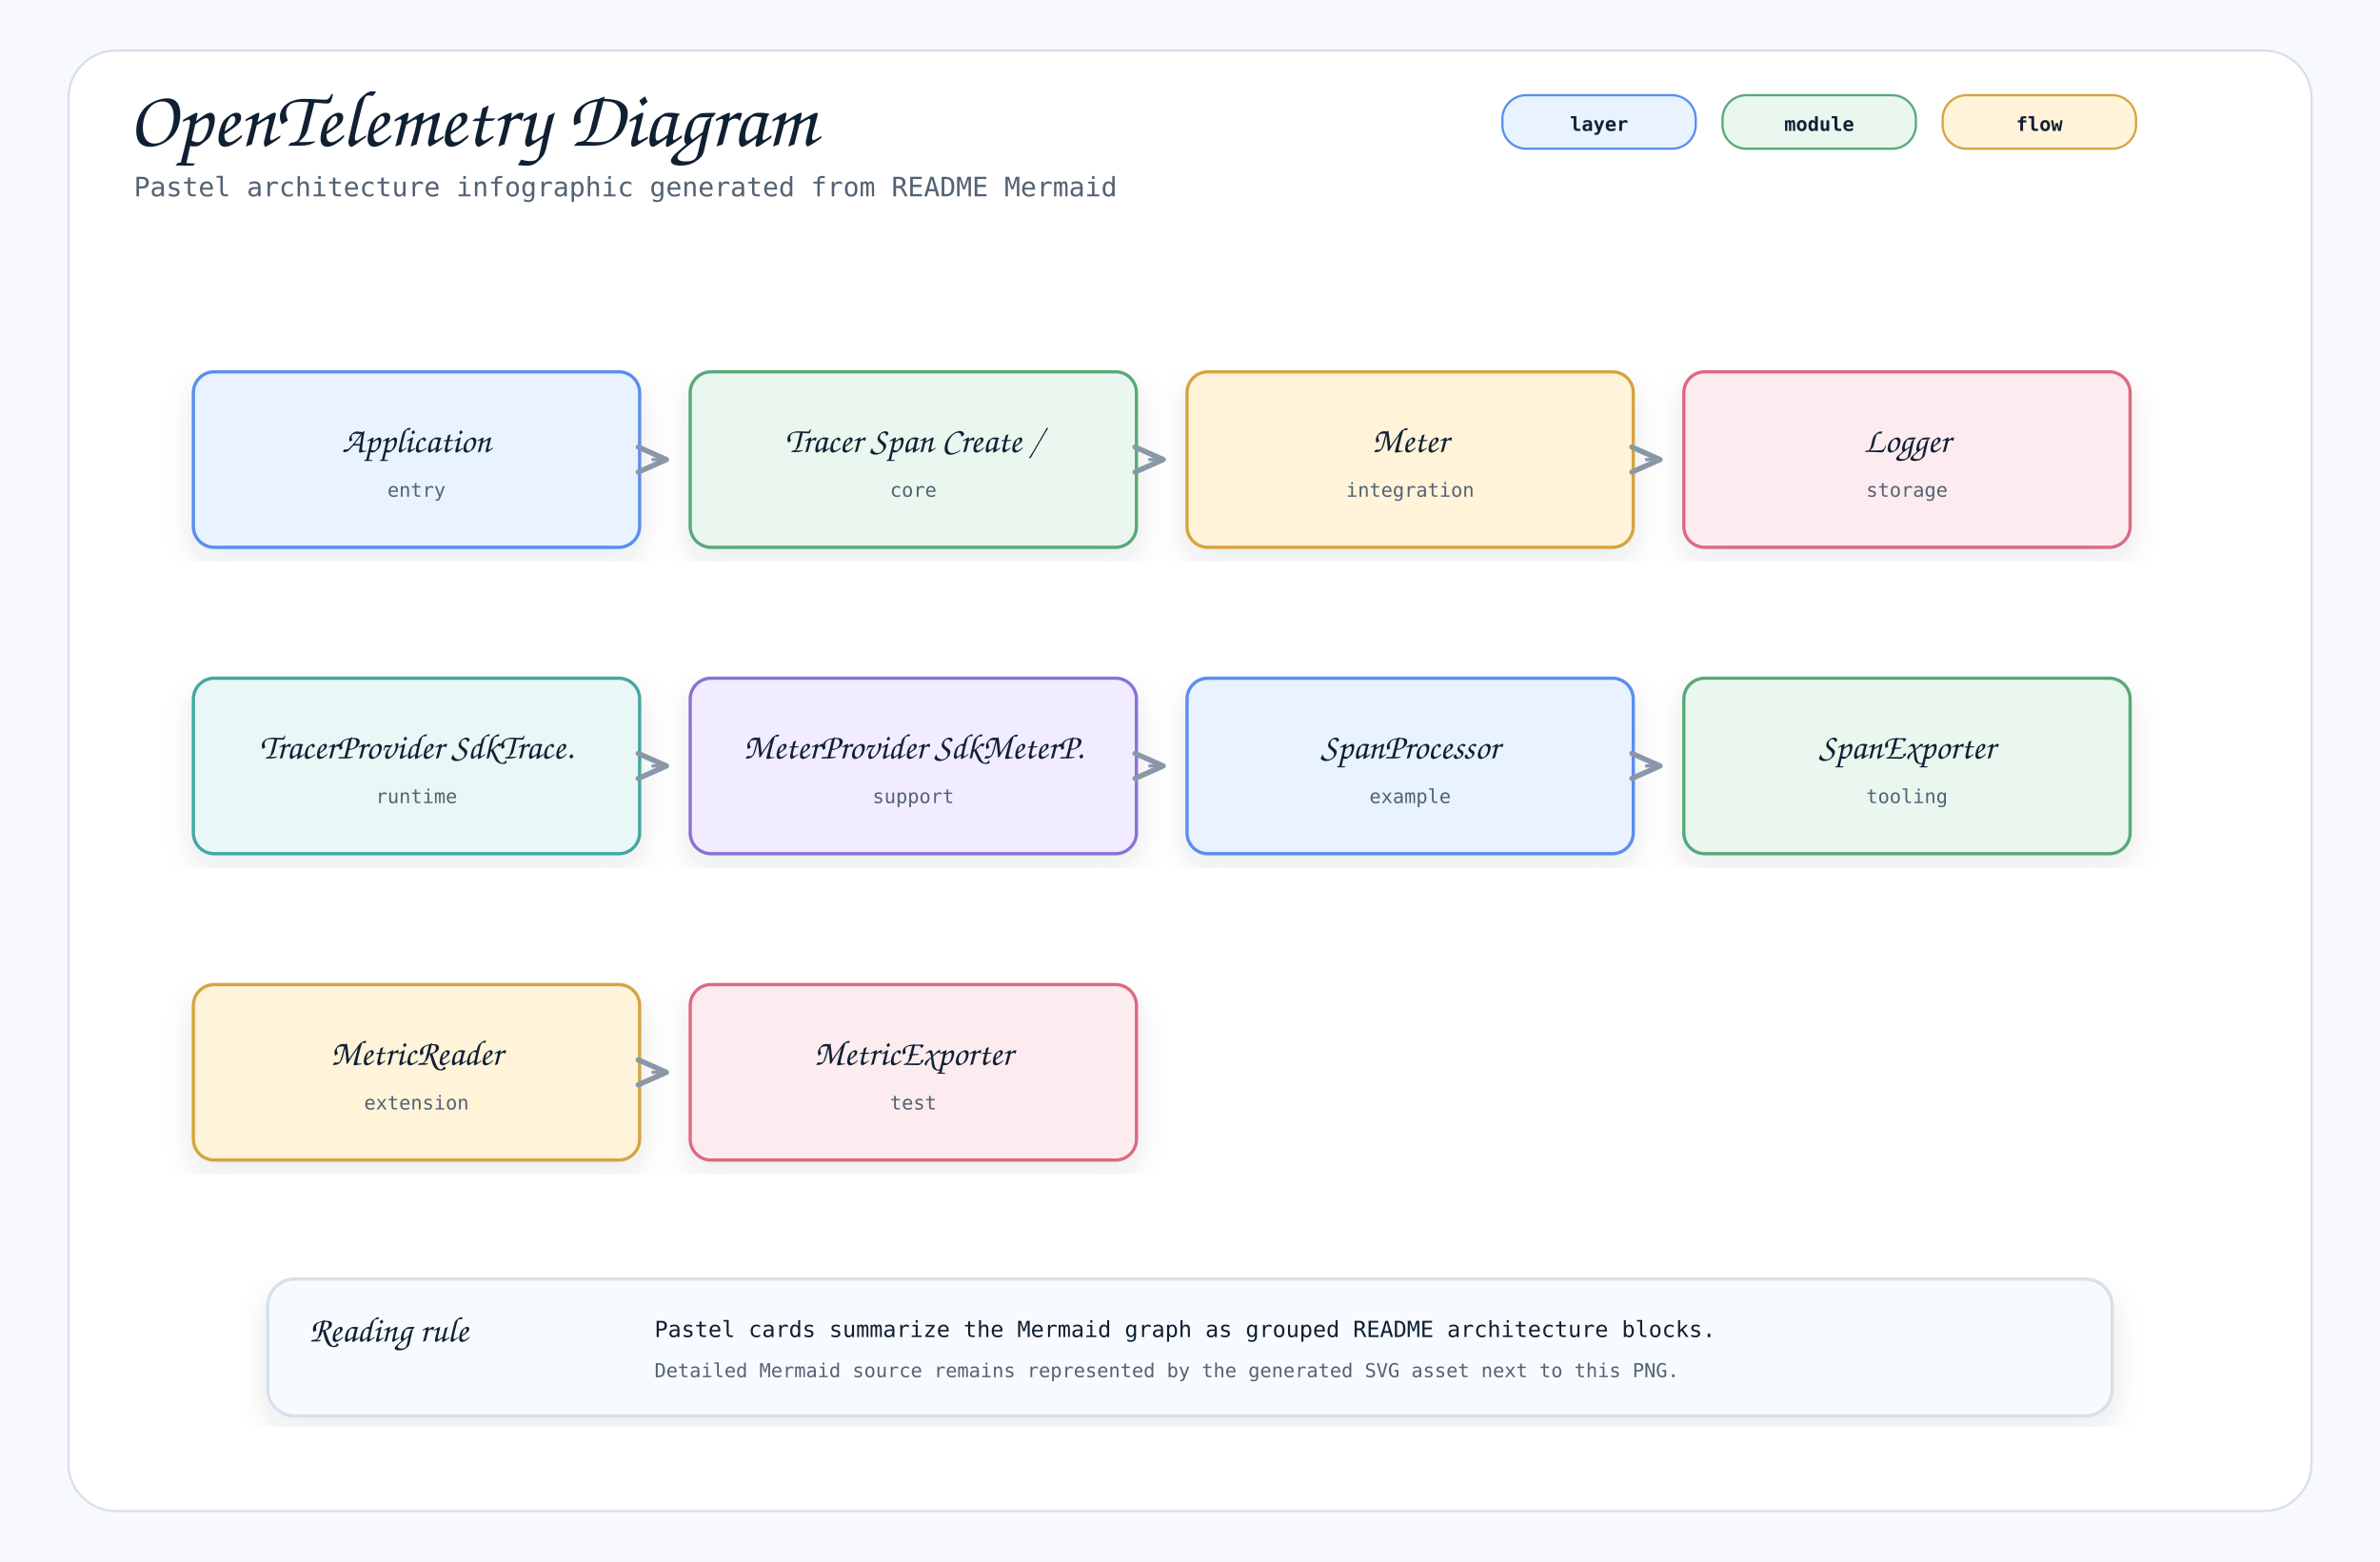
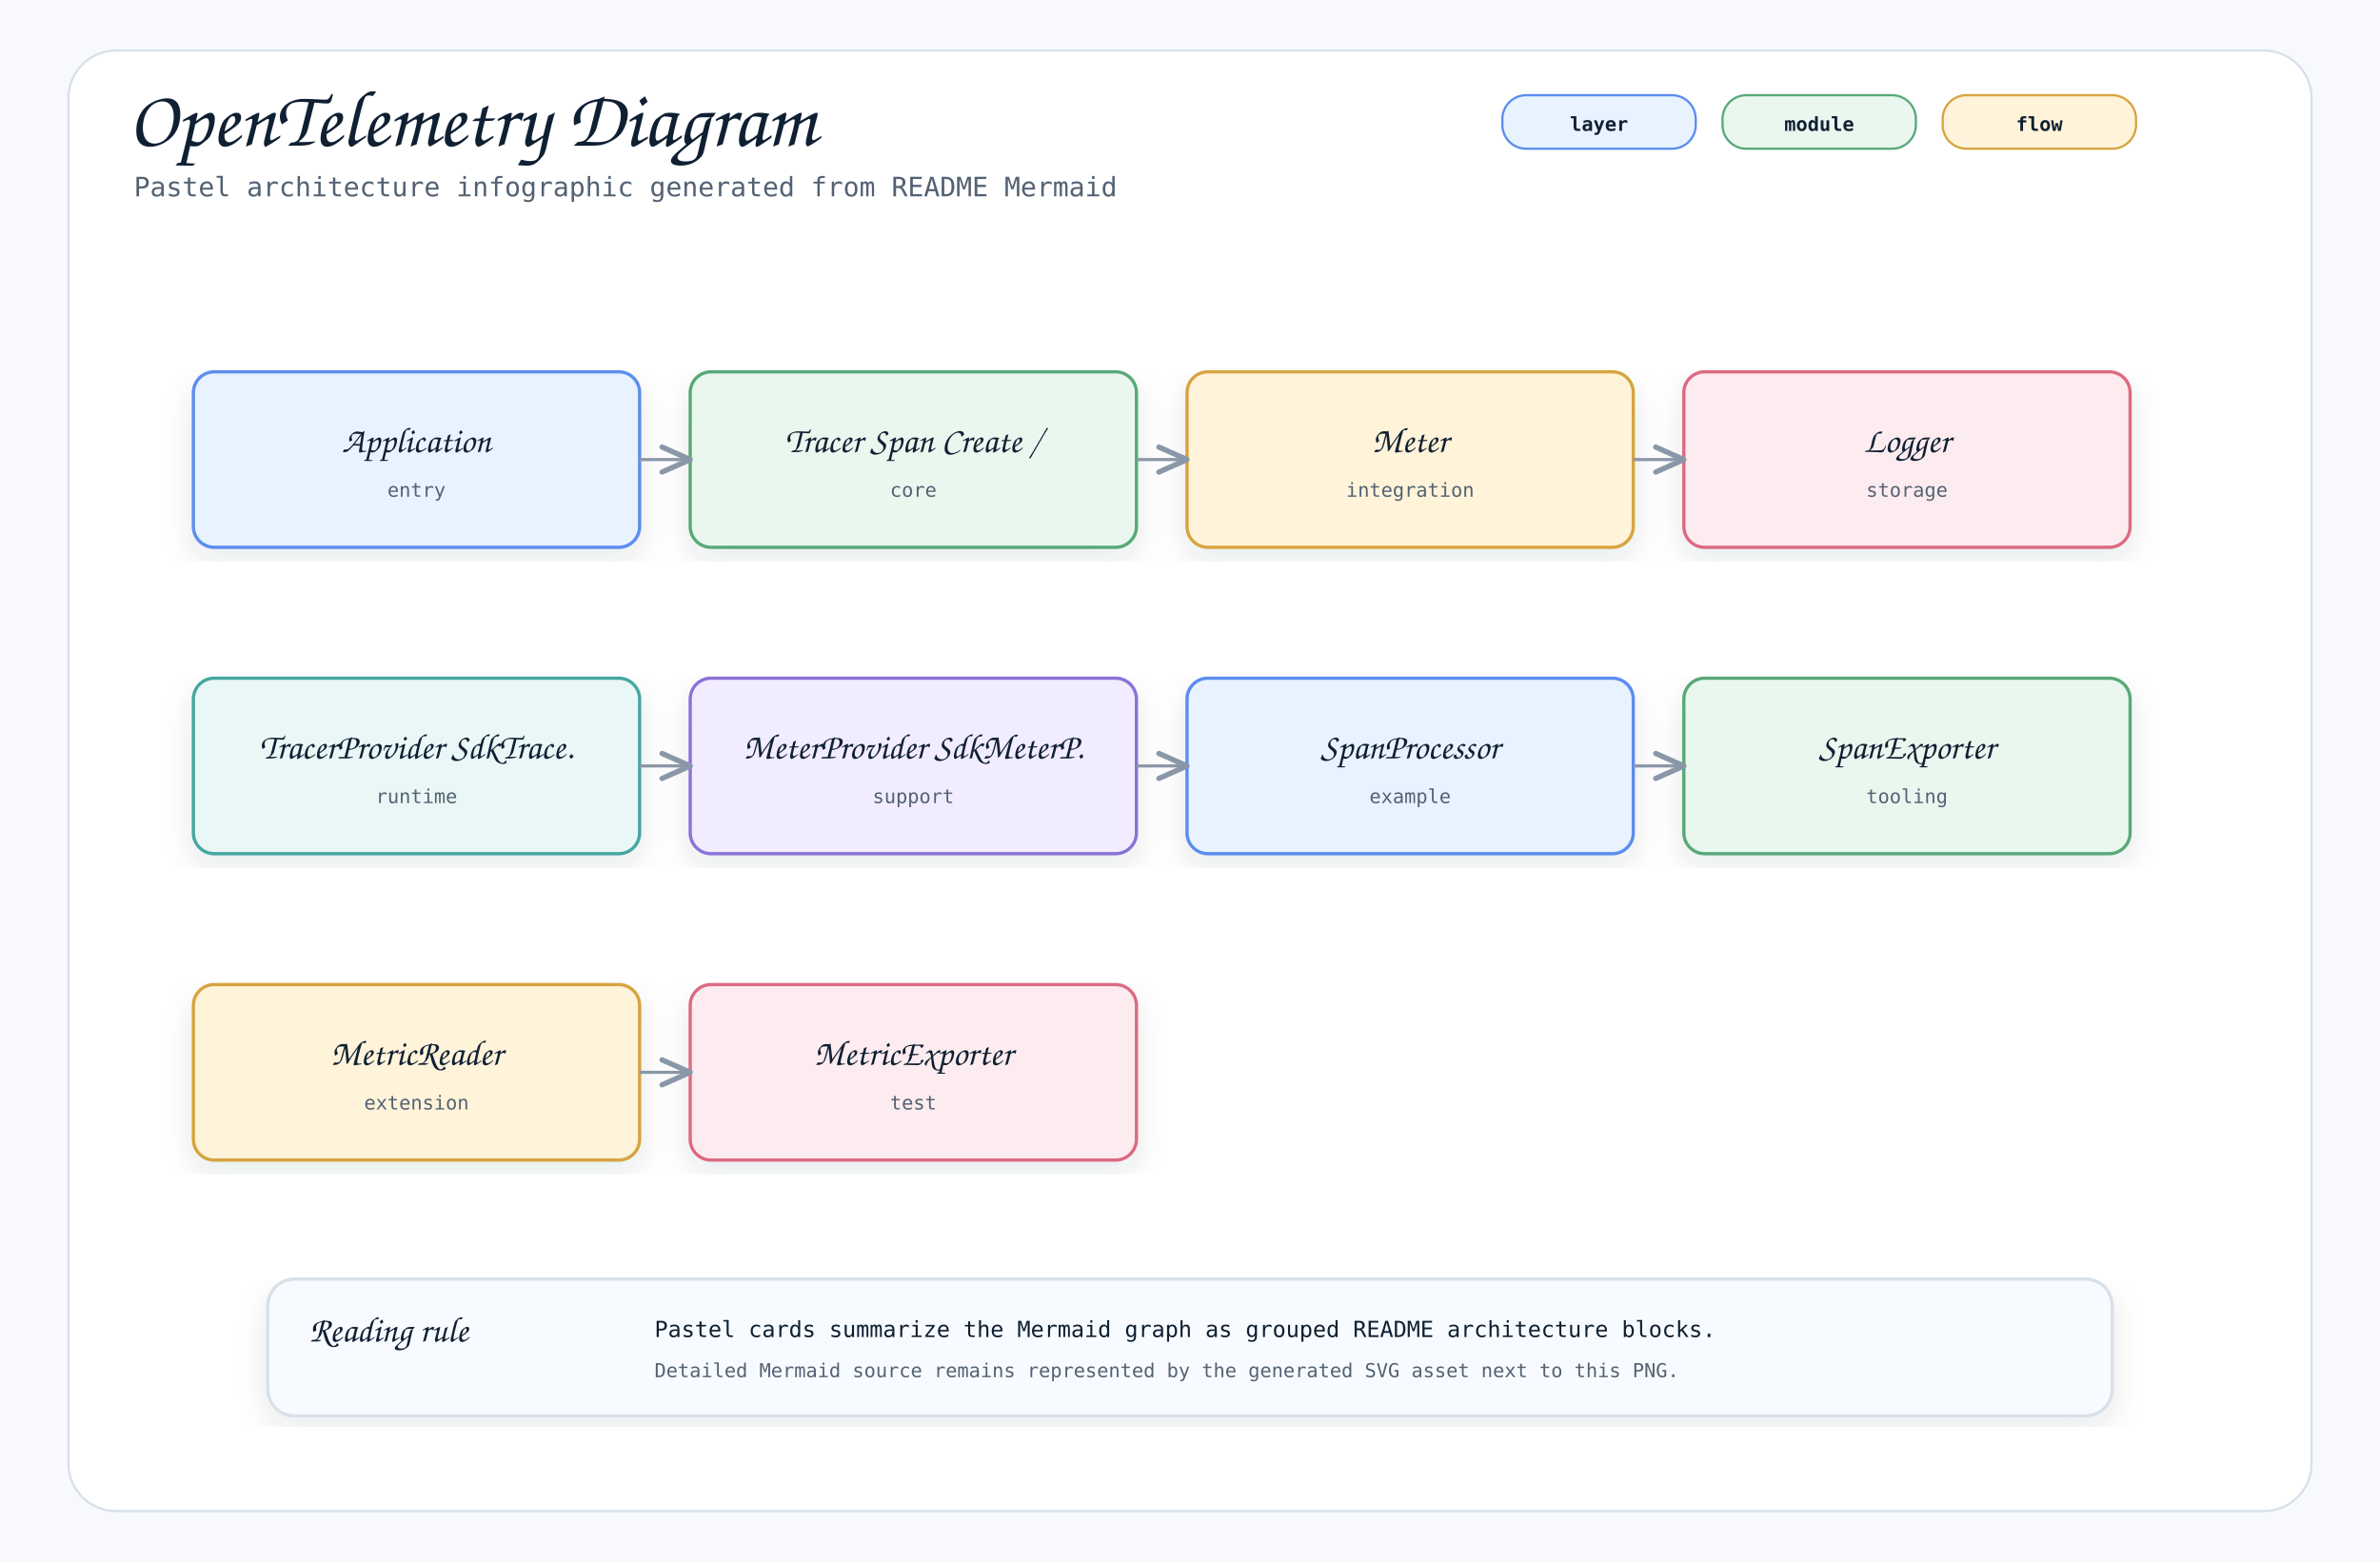
<svg xmlns="http://www.w3.org/2000/svg" width="1600" height="1050" viewBox="0 0 1600 1050" role="img" aria-label="OpenTelemetry Diagram">
  <defs>
    <filter id="shadow" x="-8%" y="-8%" width="116%" height="116%">
      <feDropShadow dx="0" dy="8" stdDeviation="10" flood-color="#1f2937" flood-opacity="0.10" />
    </filter>
    <marker id="openArrow" markerWidth="12" markerHeight="10" refX="10" refY="5" orient="auto" markerUnits="strokeWidth">
      <path d="M 1 1 L 10 5 L 1 9" fill="none" stroke="#8a97a8" stroke-width="1.7" stroke-linecap="round" stroke-linejoin="round" />
    </marker>
    <marker id="inherit" markerWidth="14" markerHeight="12" refX="12" refY="6" orient="auto" markerUnits="strokeWidth">
      <path d="M 0 1 L 12 6 L 0 11 Z" fill="#ffffff" stroke="#8a97a8" stroke-width="1.7" />
    </marker>
    <style>
    .canvas { fill: #f7f9fc; }
    .frame { fill: #ffffff; stroke: #d8e0ea; stroke-width: 1.5; }
    .title { font-family: "Architects Daughter", "Comic Mono", cursive; font-size: 54px; font-weight: 400; fill: #102033; }
    .subtitle { font-family: "Comic Mono", "SFMono-Regular", Menlo, Consolas, monospace; font-size: 18px; fill: #536273; }
    .label { font-family: "Architects Daughter", "Comic Mono", cursive; font-size: 30px; font-weight: 400; fill: #102033; }
    .smallLabel { font-family: "Architects Daughter", "Comic Mono", cursive; font-size: 24px; font-weight: 400; fill: #102033; }
    .mono { font-family: "Comic Mono", "SFMono-Regular", Menlo, Consolas, monospace; font-size: 15px; fill: #102033; }
    .small { font-family: "Comic Mono", "SFMono-Regular", Menlo, Consolas, monospace; font-size: 13px; fill: #536273; }
    .strong { font-family: "Comic Mono", "SFMono-Regular", Menlo, Consolas, monospace; font-size: 15px; font-weight: 700; fill: #102033; }
    .card { stroke-width: 2.2; filter: url(#shadow); }
    .line { stroke: #8a97a8; stroke-width: 2.1; fill: none; marker-end: url(#openArrow); }
    .softLine { stroke: #8a97a8; stroke-width: 2.1; fill: none; }
    .dashed { stroke: #8a97a8; stroke-width: 2.1; stroke-dasharray: 7 6; fill: none; marker-end: url(#openArrow); }
    .inheritLine { stroke: #8a97a8; stroke-width: 2.2; fill: none; marker-end: url(#inherit); }
    .implLine { stroke: #8a97a8; stroke-width: 2.2; stroke-dasharray: 8 7; fill: none; marker-end: url(#inherit); }
    .compartment { stroke-width: 1.6; fill: none; }
    .chip { stroke-width: 1.5; rx: 16; }
    .chipText { font-family: "Comic Mono", "SFMono-Regular", Menlo, Consolas, monospace; font-size: 13px; font-weight: 700; fill: #102033; }
  </style>
  </defs>
  <rect class="canvas" width="1600" height="1050" />
  <rect class="frame" x="46" y="34" width="1508" height="982" rx="32" />
  <text class="title" x="86" y="98">OpenTelemetry Diagram</text>
  <text class="subtitle" x="90" y="132">Pastel architecture infographic generated from README Mermaid</text>
  <rect class="chip" x="1010" y="64" width="130" height="36" fill="#e8f3ff" stroke="#5b8def" />
  <text class="chipText" x="1075" y="88" text-anchor="middle">layer</text>
  <rect class="chip" x="1158" y="64" width="130" height="36" fill="#eaf7ef" stroke="#58a978" />
  <text class="chipText" x="1223" y="88" text-anchor="middle">module</text>
  <rect class="chip" x="1306" y="64" width="130" height="36" fill="#fff3d9" stroke="#d6a441" />
  <text class="chipText" x="1371" y="88" text-anchor="middle">flow</text>
  <g transform="translate(130,250)">
    <rect class="card" x="0" y="0" width="300" height="118" rx="14" fill="#e8f3ff" stroke="#5b8def" />
    <text class="smallLabel" x="150" y="54" text-anchor="middle">Application</text>
    <text class="small" x="150" y="84" text-anchor="middle">entry</text>
  </g>
  <g transform="translate(464,250)">
    <rect class="card" x="0" y="0" width="300" height="118" rx="14" fill="#eaf7ef" stroke="#58a978" />
    <text class="smallLabel" x="150" y="54" text-anchor="middle">Tracer Span Create /</text>
    <text class="small" x="150" y="84" text-anchor="middle">core</text>
  </g>
-   <path class="line" d="M438 309 L448 309" />
+   <path class="line" d="M430 309 L464 309" />
  <g transform="translate(798,250)">
    <rect class="card" x="0" y="0" width="300" height="118" rx="14" fill="#fff3d9" stroke="#d6a441" />
    <text class="smallLabel" x="150" y="54" text-anchor="middle">Meter</text>
    <text class="small" x="150" y="84" text-anchor="middle">integration</text>
  </g>
-   <path class="line" d="M772 309 L782 309" />
+   <path class="line" d="M764 309 L798 309" />
  <g transform="translate(1132,250)">
    <rect class="card" x="0" y="0" width="300" height="118" rx="14" fill="#fdecef" stroke="#dc6b82" />
    <text class="smallLabel" x="150" y="54" text-anchor="middle">Logger</text>
    <text class="small" x="150" y="84" text-anchor="middle">storage</text>
  </g>
-   <path class="line" d="M1106 309 L1116 309" />
+   <path class="line" d="M1098 309 L1132 309" />
  <g transform="translate(130,456)">
    <rect class="card" x="0" y="0" width="300" height="118" rx="14" fill="#e9f7f6" stroke="#45a7a1" />
    <text class="smallLabel" x="150" y="54" text-anchor="middle">TracerProvider SdkTrace.</text>
    <text class="small" x="150" y="84" text-anchor="middle">runtime</text>
  </g>
  <g transform="translate(464,456)">
    <rect class="card" x="0" y="0" width="300" height="118" rx="14" fill="#f1ecff" stroke="#8a72d6" />
    <text class="smallLabel" x="150" y="54" text-anchor="middle">MeterProvider SdkMeterP.</text>
    <text class="small" x="150" y="84" text-anchor="middle">support</text>
  </g>
-   <path class="line" d="M438 515 L448 515" />
+   <path class="line" d="M430 515 L464 515" />
  <g transform="translate(798,456)">
    <rect class="card" x="0" y="0" width="300" height="118" rx="14" fill="#e8f3ff" stroke="#5b8def" />
    <text class="smallLabel" x="150" y="54" text-anchor="middle">SpanProcessor</text>
    <text class="small" x="150" y="84" text-anchor="middle">example</text>
  </g>
-   <path class="line" d="M772 515 L782 515" />
+   <path class="line" d="M764 515 L798 515" />
  <g transform="translate(1132,456)">
    <rect class="card" x="0" y="0" width="300" height="118" rx="14" fill="#eaf7ef" stroke="#58a978" />
    <text class="smallLabel" x="150" y="54" text-anchor="middle">SpanExporter</text>
    <text class="small" x="150" y="84" text-anchor="middle">tooling</text>
  </g>
-   <path class="line" d="M1106 515 L1116 515" />
+   <path class="line" d="M1098 515 L1132 515" />
  <g transform="translate(130,662)">
    <rect class="card" x="0" y="0" width="300" height="118" rx="14" fill="#fff3d9" stroke="#d6a441" />
    <text class="smallLabel" x="150" y="54" text-anchor="middle">MetricReader</text>
    <text class="small" x="150" y="84" text-anchor="middle">extension</text>
  </g>
  <g transform="translate(464,662)">
    <rect class="card" x="0" y="0" width="300" height="118" rx="14" fill="#fdecef" stroke="#dc6b82" />
    <text class="smallLabel" x="150" y="54" text-anchor="middle">MetricExporter</text>
    <text class="small" x="150" y="84" text-anchor="middle">test</text>
  </g>
-   <path class="line" d="M438 721 L448 721" />
+   <path class="line" d="M430 721 L464 721" />
  <g transform="translate(180,860)">
    <rect class="card" x="0" y="0" width="1240" height="92" rx="18" fill="#f7fbff" stroke="#d8e0ea" />
    <text class="smallLabel" x="28" y="42">Reading rule</text>
    <text class="mono" x="260" y="39">Pastel cards summarize the Mermaid graph as grouped README architecture blocks.</text>
    <text class="small" x="260" y="66">Detailed Mermaid source remains represented by the generated SVG asset next to this PNG.</text>
  </g>
</svg>
